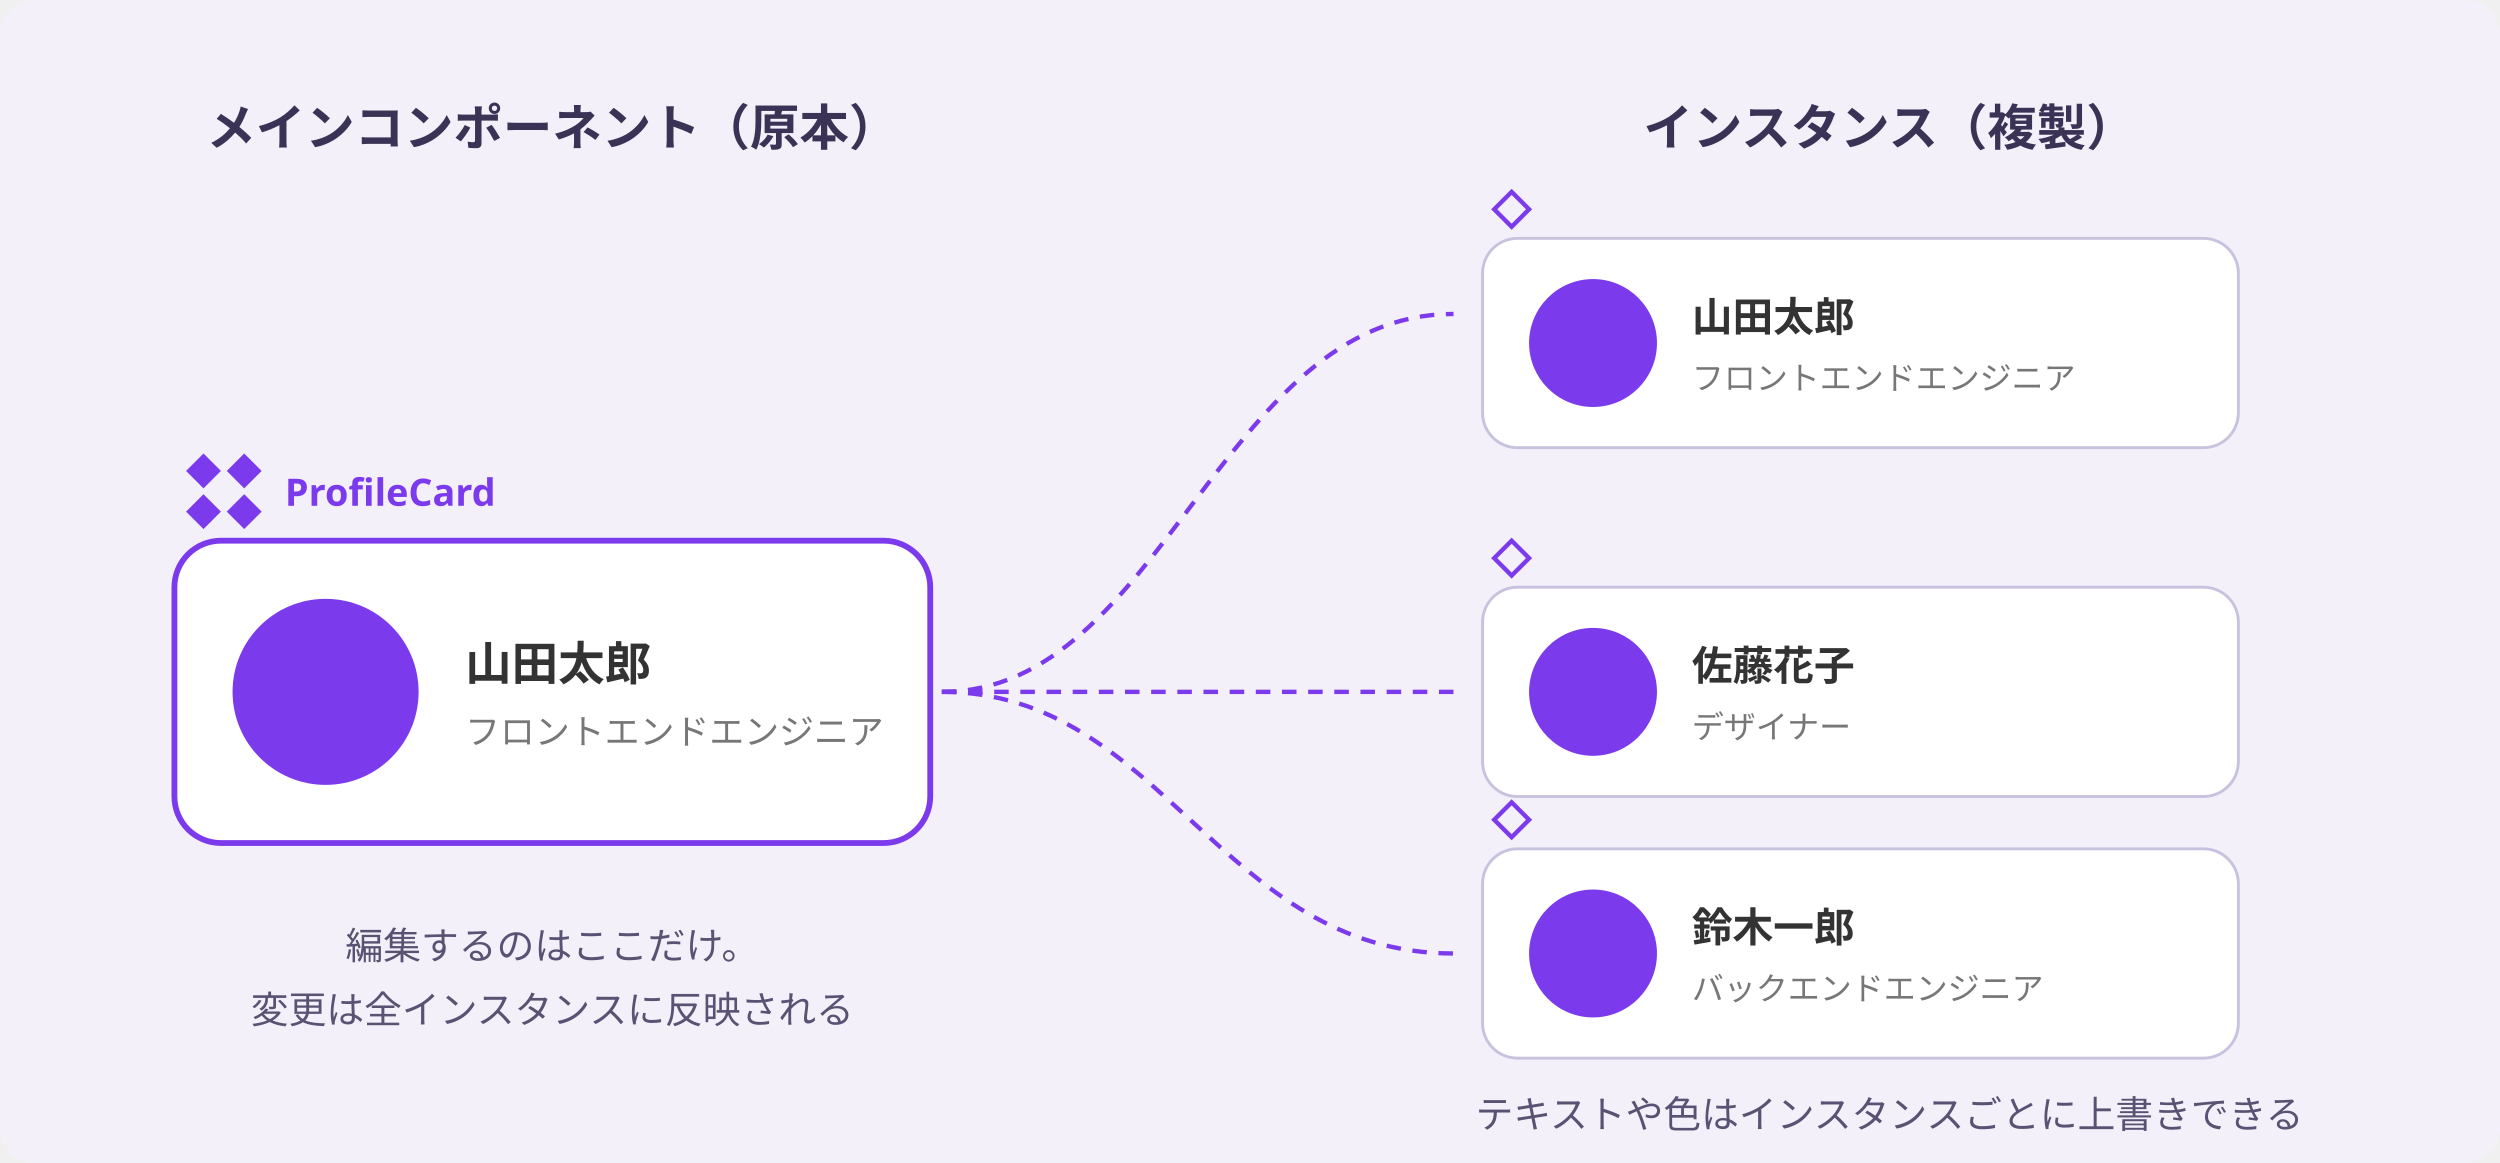
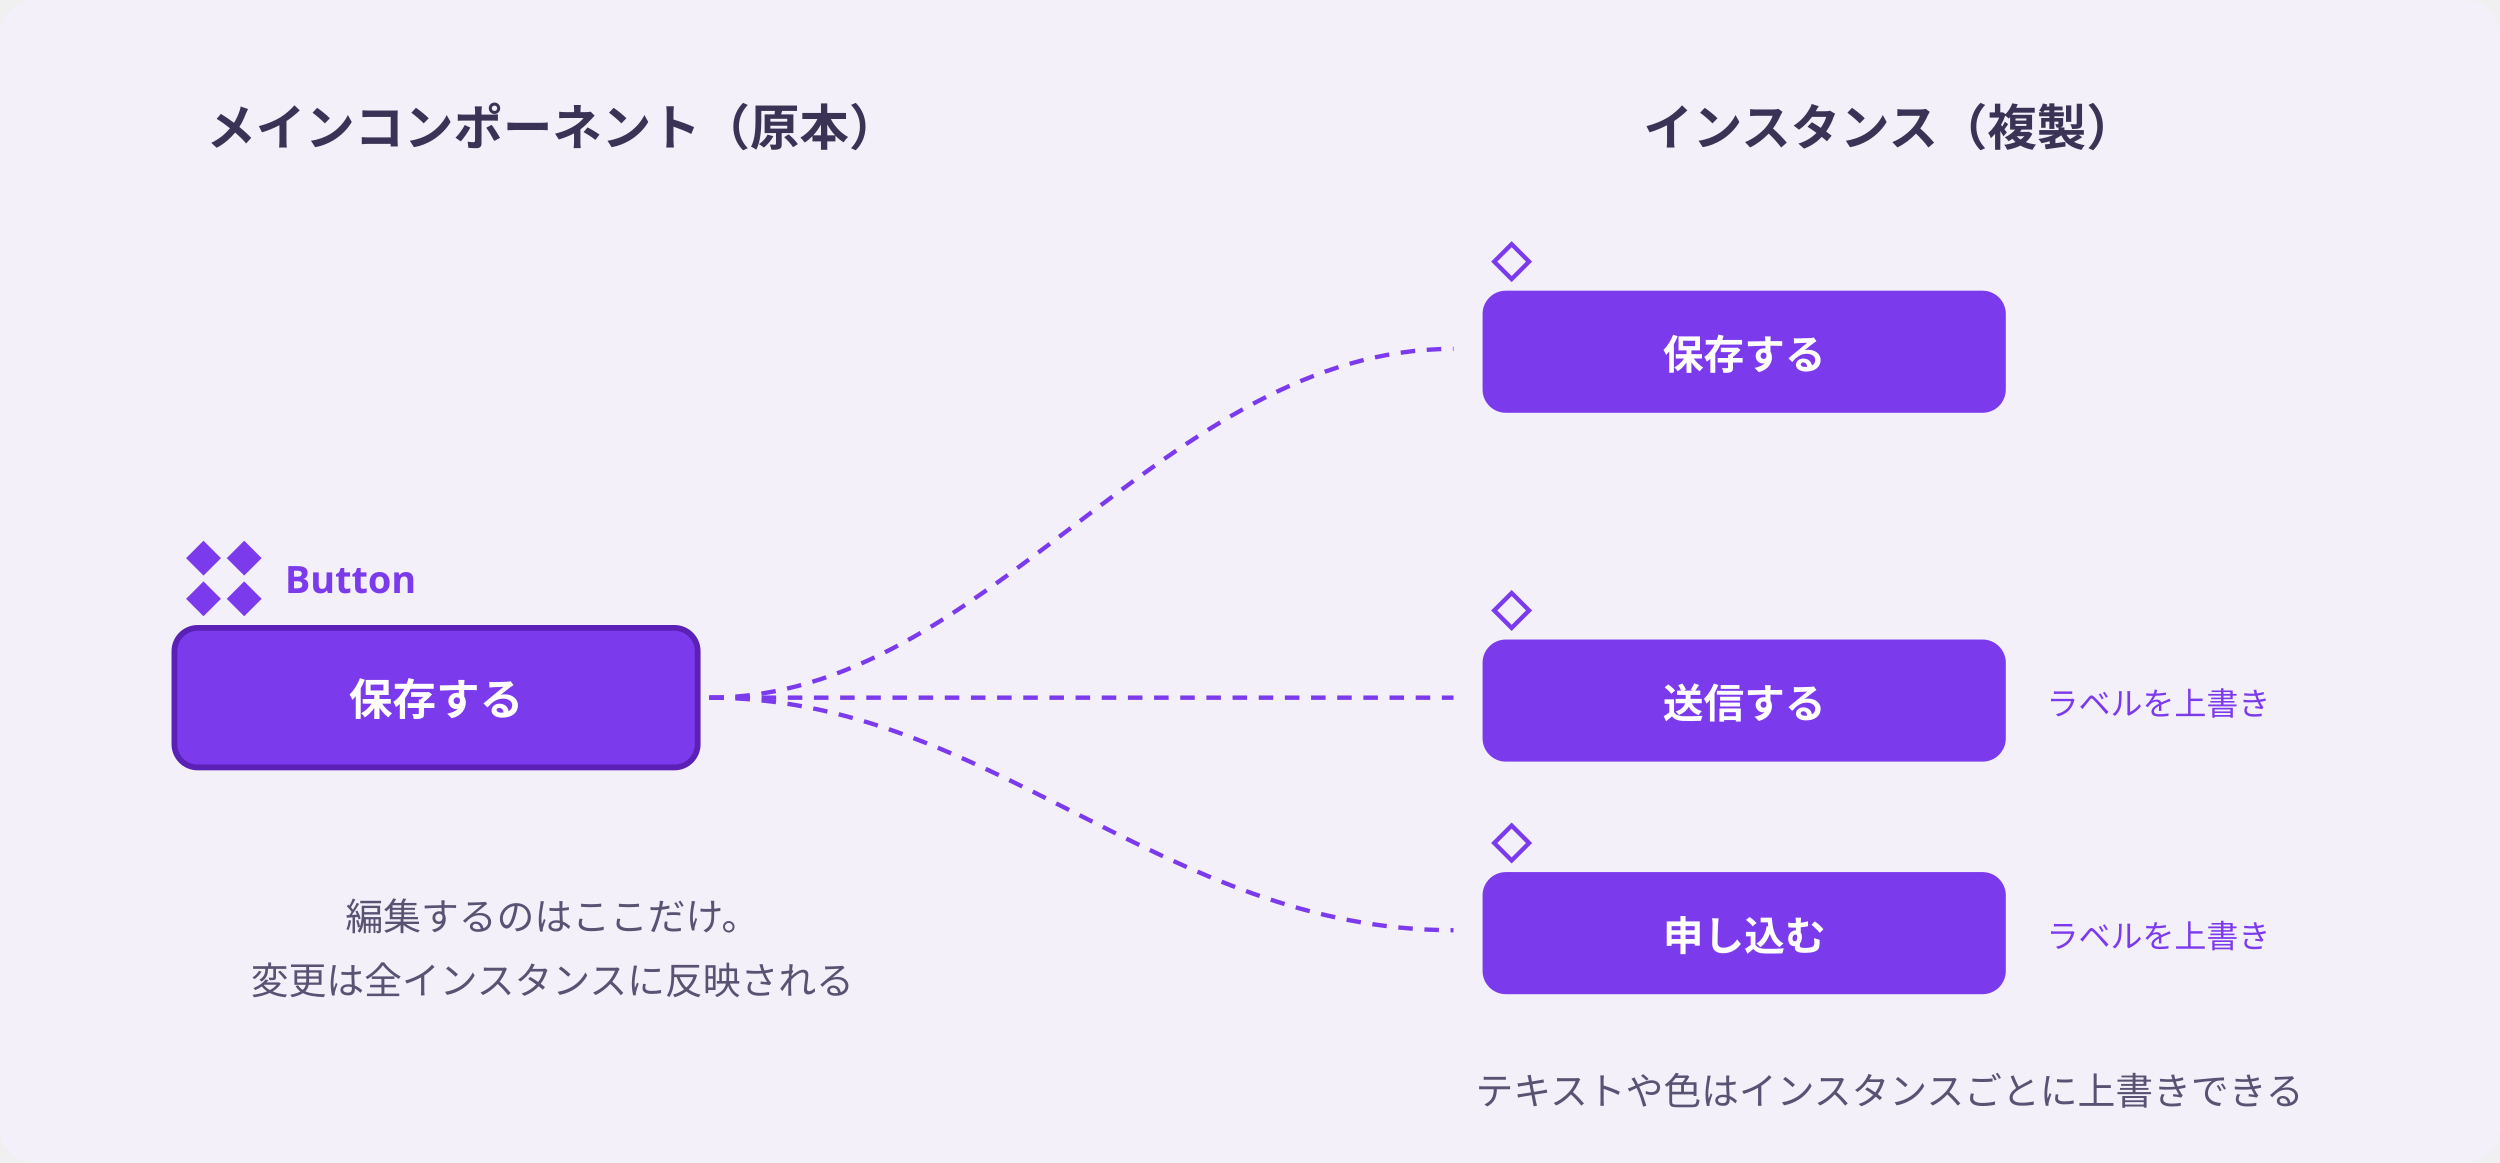
- <svg xmlns="http://www.w3.org/2000/svg" viewBox="0 0 860 400" font-family="'Hiragino Sans', 'Noto Sans JP', sans-serif" role="img" aria-label="メインコンポーネントとインスタンスの関係。原本のProfileCardから3つのインスタンスが作られ、うち2つは名前と肩書きを上書きしている。原本を変更すると全インスタンスに反映される。">
+ <svg xmlns="http://www.w3.org/2000/svg" viewBox="0 0 860 400" font-family="'Hiragino Sans', 'Noto Sans JP', sans-serif" role="img" aria-label="メインコンポーネントとインスタンスの関係。原本のButtonから3つのインスタンスが作られ、うち2つはラベルを上書きしている。原本を変更すると全インスタンスに反映される。">
  <rect x="0" y="0" width="860" height="400" rx="12" fill="#F3F0FA" />
  <text x="190" y="50" text-anchor="middle" font-size="17" font-weight="bold" fill="#3B3355">メインコンポーネント（原本）</text>
  <g fill="#7C3AED">
-     <path d="M 70 156 l 6 6 l -6 6 l -6 -6 z" />
-     <path d="M 84 156 l 6 6 l -6 6 l -6 -6 z" />
-     <path d="M 70 170 l 6 6 l -6 6 l -6 -6 z" />
-     <path d="M 84 170 l 6 6 l -6 6 l -6 -6 z" />
+     <path d="M 70 186 l 6 6 l -6 6 l -6 -6 z" />
+     <path d="M 84 186 l 6 6 l -6 6 l -6 -6 z" />
+     <path d="M 70 200 l 6 6 l -6 6 l -6 -6 z" />
+     <path d="M 84 200 l 6 6 l -6 6 l -6 -6 z" />
  </g>
-   <text x="98" y="174" font-size="13" fill="#7C3AED" font-weight="bold">ProfileCard</text>
-   <rect x="60" y="186" width="260" height="104" rx="16" fill="#FFFFFF" stroke="#7C3AED" stroke-width="2" />
-   <circle cx="112" cy="238" r="32" fill="#7C3AED" />
-   <text x="160" y="234" font-size="16" font-weight="bold" fill="#333333">山田太郎</text>
-   <text x="160" y="256" font-size="12" fill="#777777">フロントエンドエンジニア</text>
-   <text x="190" y="330" text-anchor="middle" font-size="13" fill="#5A5273">編集するのはここだけ。</text>
-   <text x="190" y="352" text-anchor="middle" font-size="13" fill="#5A5273">変更は全インスタンスに反映される</text>
-   <path d="M 324 238 C 400 238, 420 108, 500 108" stroke="#7C3AED" stroke-width="1.5" fill="none" stroke-dasharray="5 4" />
-   <path d="M 324 238 C 400 238, 420 238, 500 238" stroke="#7C3AED" stroke-width="1.5" fill="none" stroke-dasharray="5 4" />
-   <path d="M 324 238 C 400 238, 420 328, 500 328" stroke="#7C3AED" stroke-width="1.5" fill="none" stroke-dasharray="5 4" />
+   <text x="98" y="204" font-size="13" fill="#7C3AED" font-weight="bold">Button</text>
+   <rect x="60" y="216" width="180" height="48" rx="8" fill="#7C3AED" stroke="#5B21B6" stroke-width="2" />
+   <text x="150" y="246" text-anchor="middle" font-size="15" font-weight="bold" fill="#FFFFFF">保存する</text>
+   <text x="190" y="320" text-anchor="middle" font-size="13" fill="#5A5273">編集するのはここだけ。</text>
+   <text x="190" y="342" text-anchor="middle" font-size="13" fill="#5A5273">変更は全インスタンスに反映される</text>
+   <path d="M 244 240 C 340 240, 400 120, 500 120" stroke="#7C3AED" stroke-width="1.5" fill="none" stroke-dasharray="5 4" />
+   <path d="M 244 240 C 340 240, 400 240, 500 240" stroke="#7C3AED" stroke-width="1.5" fill="none" stroke-dasharray="5 4" />
+   <path d="M 244 240 C 340 240, 400 320, 500 320" stroke="#7C3AED" stroke-width="1.5" fill="none" stroke-dasharray="5 4" />
  <text x="650" y="50" text-anchor="middle" font-size="17" font-weight="bold" fill="#3B3355">インスタンス（複製）</text>
  <g fill="none" stroke="#7C3AED" stroke-width="1.5">
-     <path d="M 520 66 l 6 6 l -6 6 l -6 -6 z" />
+     <path d="M 520 84 l 6 6 l -6 6 l -6 -6 z" />
  </g>
-   <rect x="510" y="82" width="260" height="72" rx="12" fill="#FFFFFF" stroke="#C9C2DE" stroke-width="1" />
-   <circle cx="548" cy="118" r="22" fill="#7C3AED" />
-   <text x="582" y="114" font-size="14" font-weight="bold" fill="#333333">山田太郎</text>
-   <text x="582" y="134" font-size="11" fill="#777777">フロントエンドエンジニア</text>
+   <rect x="510" y="100" width="180" height="42" rx="8" fill="#7C3AED" />
+   <text x="600" y="127" text-anchor="middle" font-size="14" font-weight="bold" fill="#FFFFFF">保存する</text>
  <g fill="none" stroke="#7C3AED" stroke-width="1.5">
-     <path d="M 520 186 l 6 6 l -6 6 l -6 -6 z" />
+     <path d="M 520 204 l 6 6 l -6 6 l -6 -6 z" />
  </g>
-   <rect x="510" y="202" width="260" height="72" rx="12" fill="#FFFFFF" stroke="#C9C2DE" stroke-width="1" />
-   <circle cx="548" cy="238" r="22" fill="#7C3AED" />
-   <text x="582" y="234" font-size="14" font-weight="bold" fill="#333333">佐藤花子</text>
-   <text x="582" y="254" font-size="11" fill="#777777">デザイナー</text>
+   <rect x="510" y="220" width="180" height="42" rx="8" fill="#7C3AED" />
+   <text x="600" y="247" text-anchor="middle" font-size="14" font-weight="bold" fill="#FFFFFF">送信する</text>
+   <text x="704" y="246" font-size="11" fill="#7C3AED">ラベルを上書き</text>
  <g fill="none" stroke="#7C3AED" stroke-width="1.5">
-     <path d="M 520 276 l 6 6 l -6 6 l -6 -6 z" />
+     <path d="M 520 284 l 6 6 l -6 6 l -6 -6 z" />
  </g>
-   <rect x="510" y="292" width="260" height="72" rx="12" fill="#FFFFFF" stroke="#C9C2DE" stroke-width="1" />
-   <circle cx="548" cy="328" r="22" fill="#7C3AED" />
-   <text x="582" y="324" font-size="14" font-weight="bold" fill="#333333">鈴木一郎</text>
-   <text x="582" y="344" font-size="11" fill="#777777">バックエンドエンジニア</text>
-   <text x="650" y="388" text-anchor="middle" font-size="13" fill="#5A5273">テキストや色はインスタンスごとに上書きできる</text>
+   <rect x="510" y="300" width="180" height="42" rx="8" fill="#7C3AED" />
+   <text x="600" y="327" text-anchor="middle" font-size="14" font-weight="bold" fill="#FFFFFF">申し込む</text>
+   <text x="704" y="326" font-size="11" fill="#7C3AED">ラベルを上書き</text>
+   <text x="650" y="380" text-anchor="middle" font-size="13" fill="#5A5273">テキストや色はインスタンスごとに上書きできる</text>
</svg>
